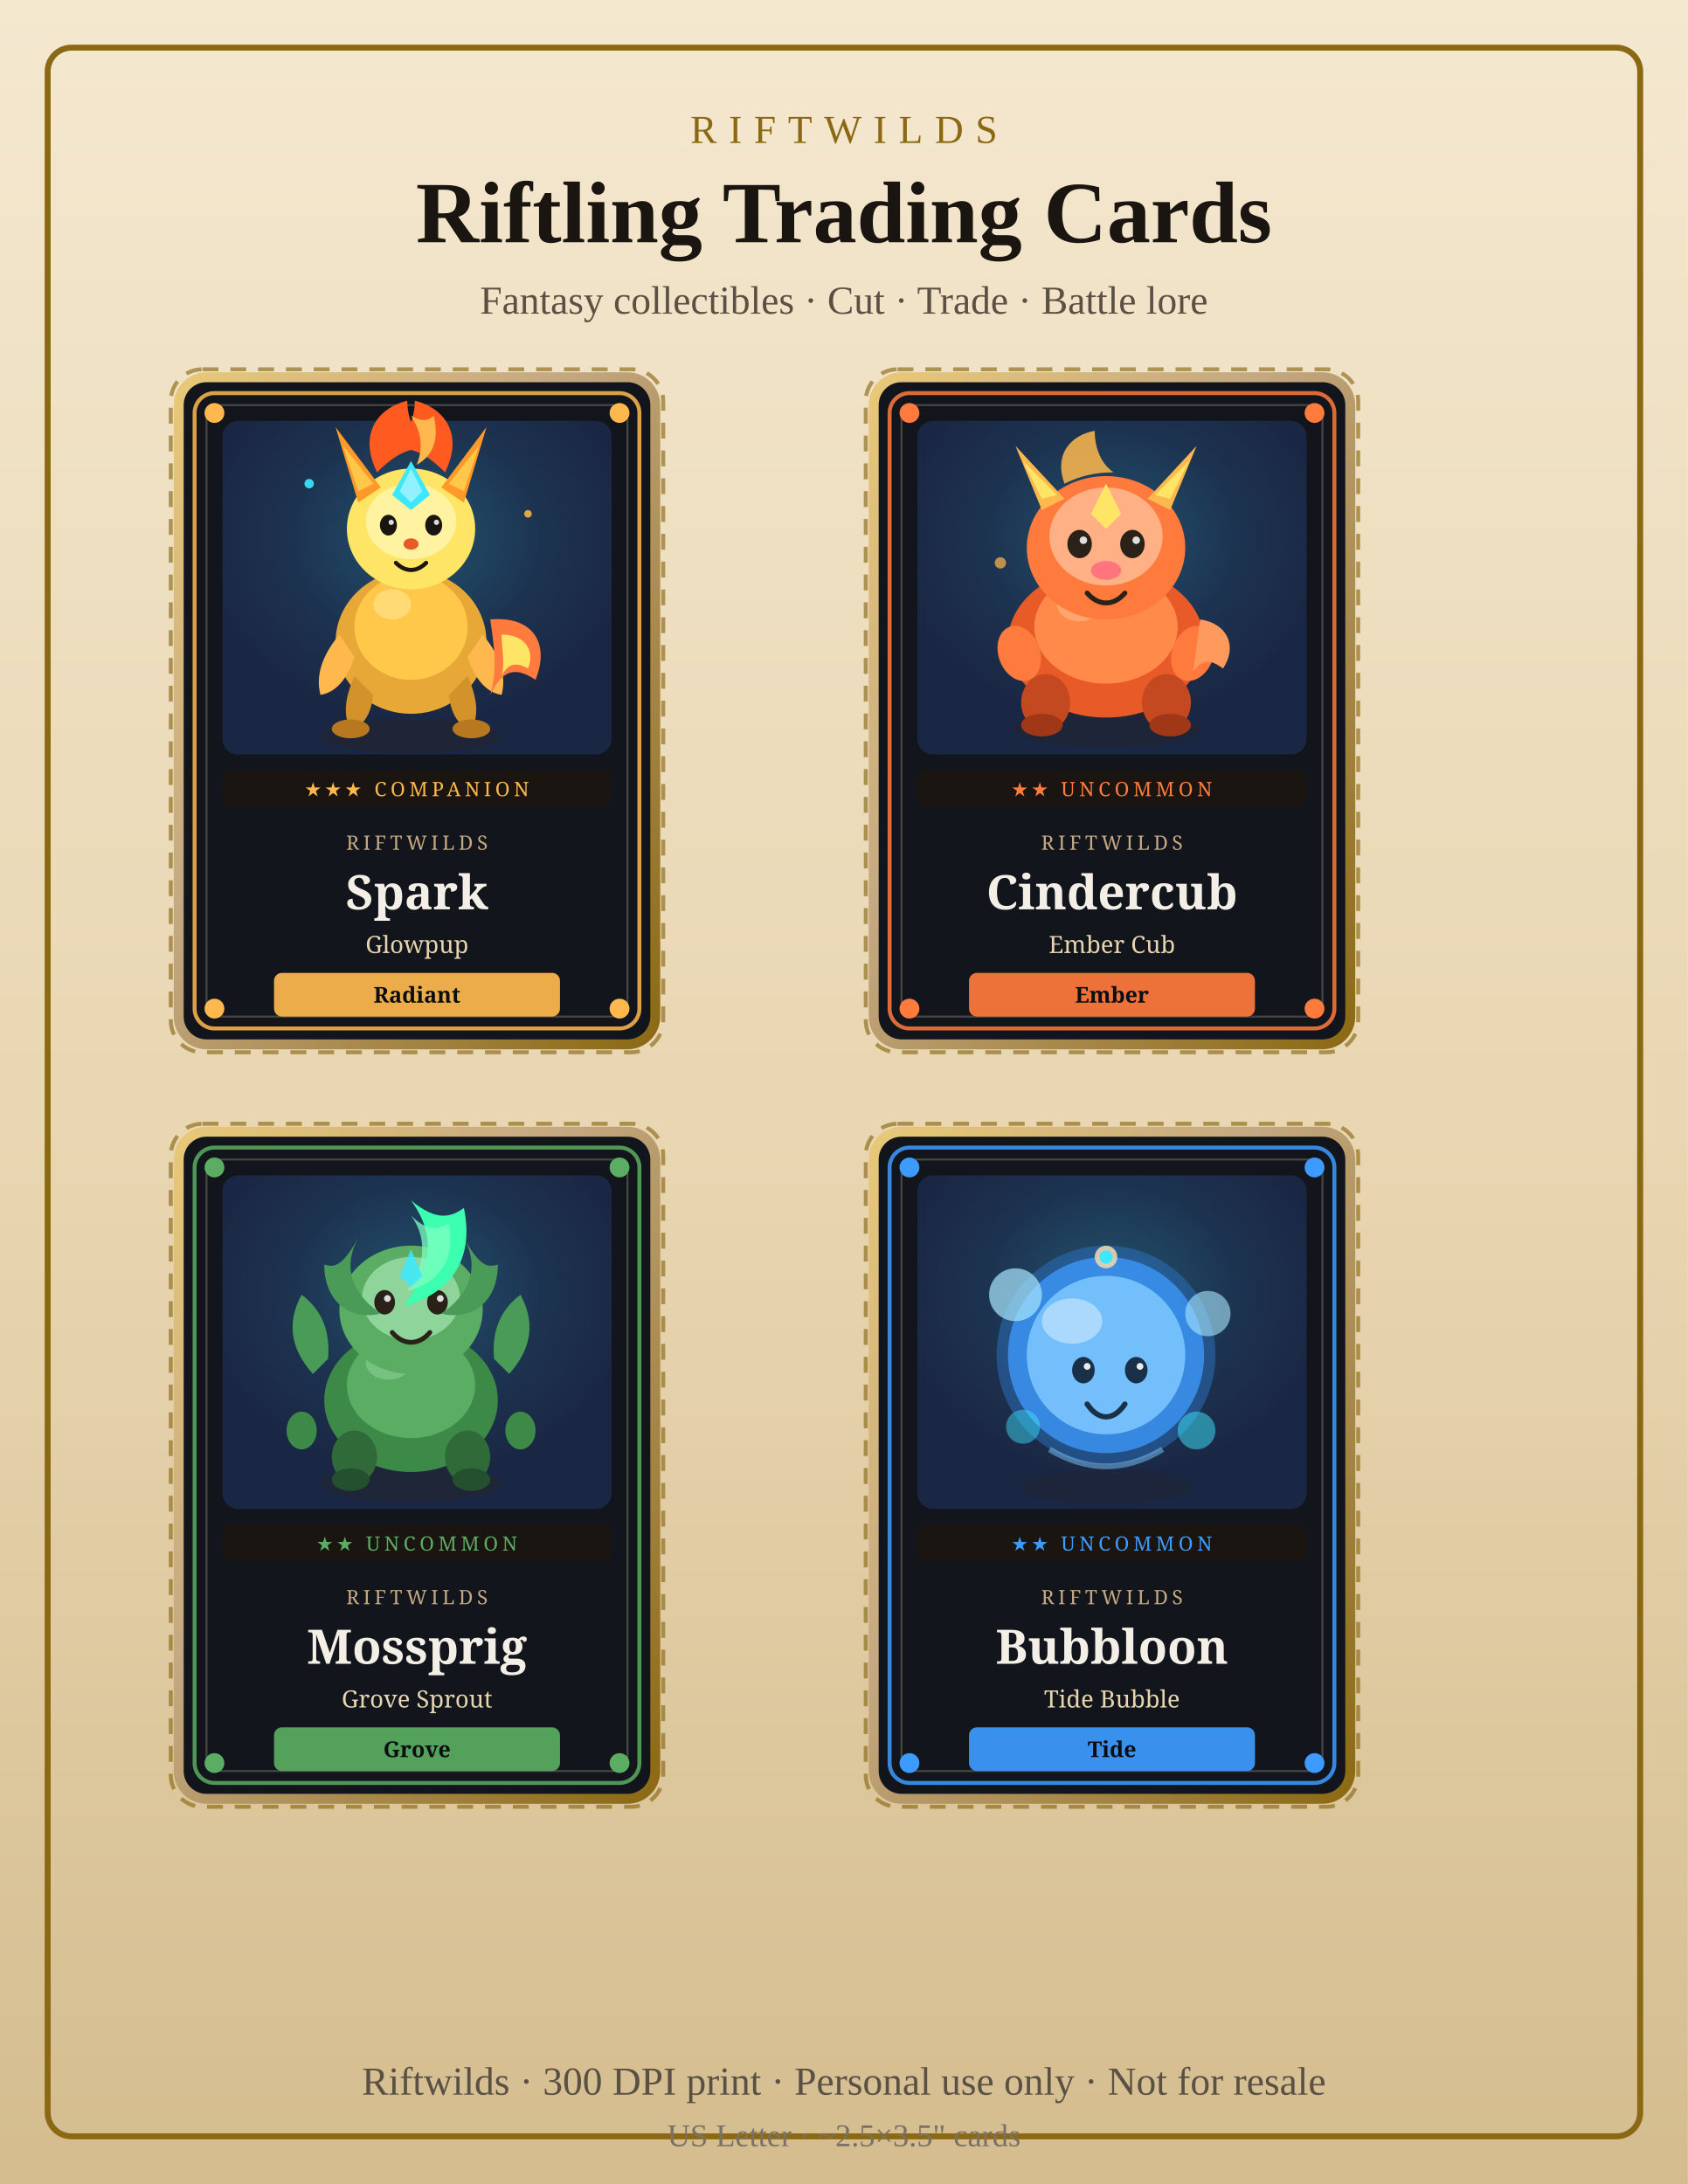
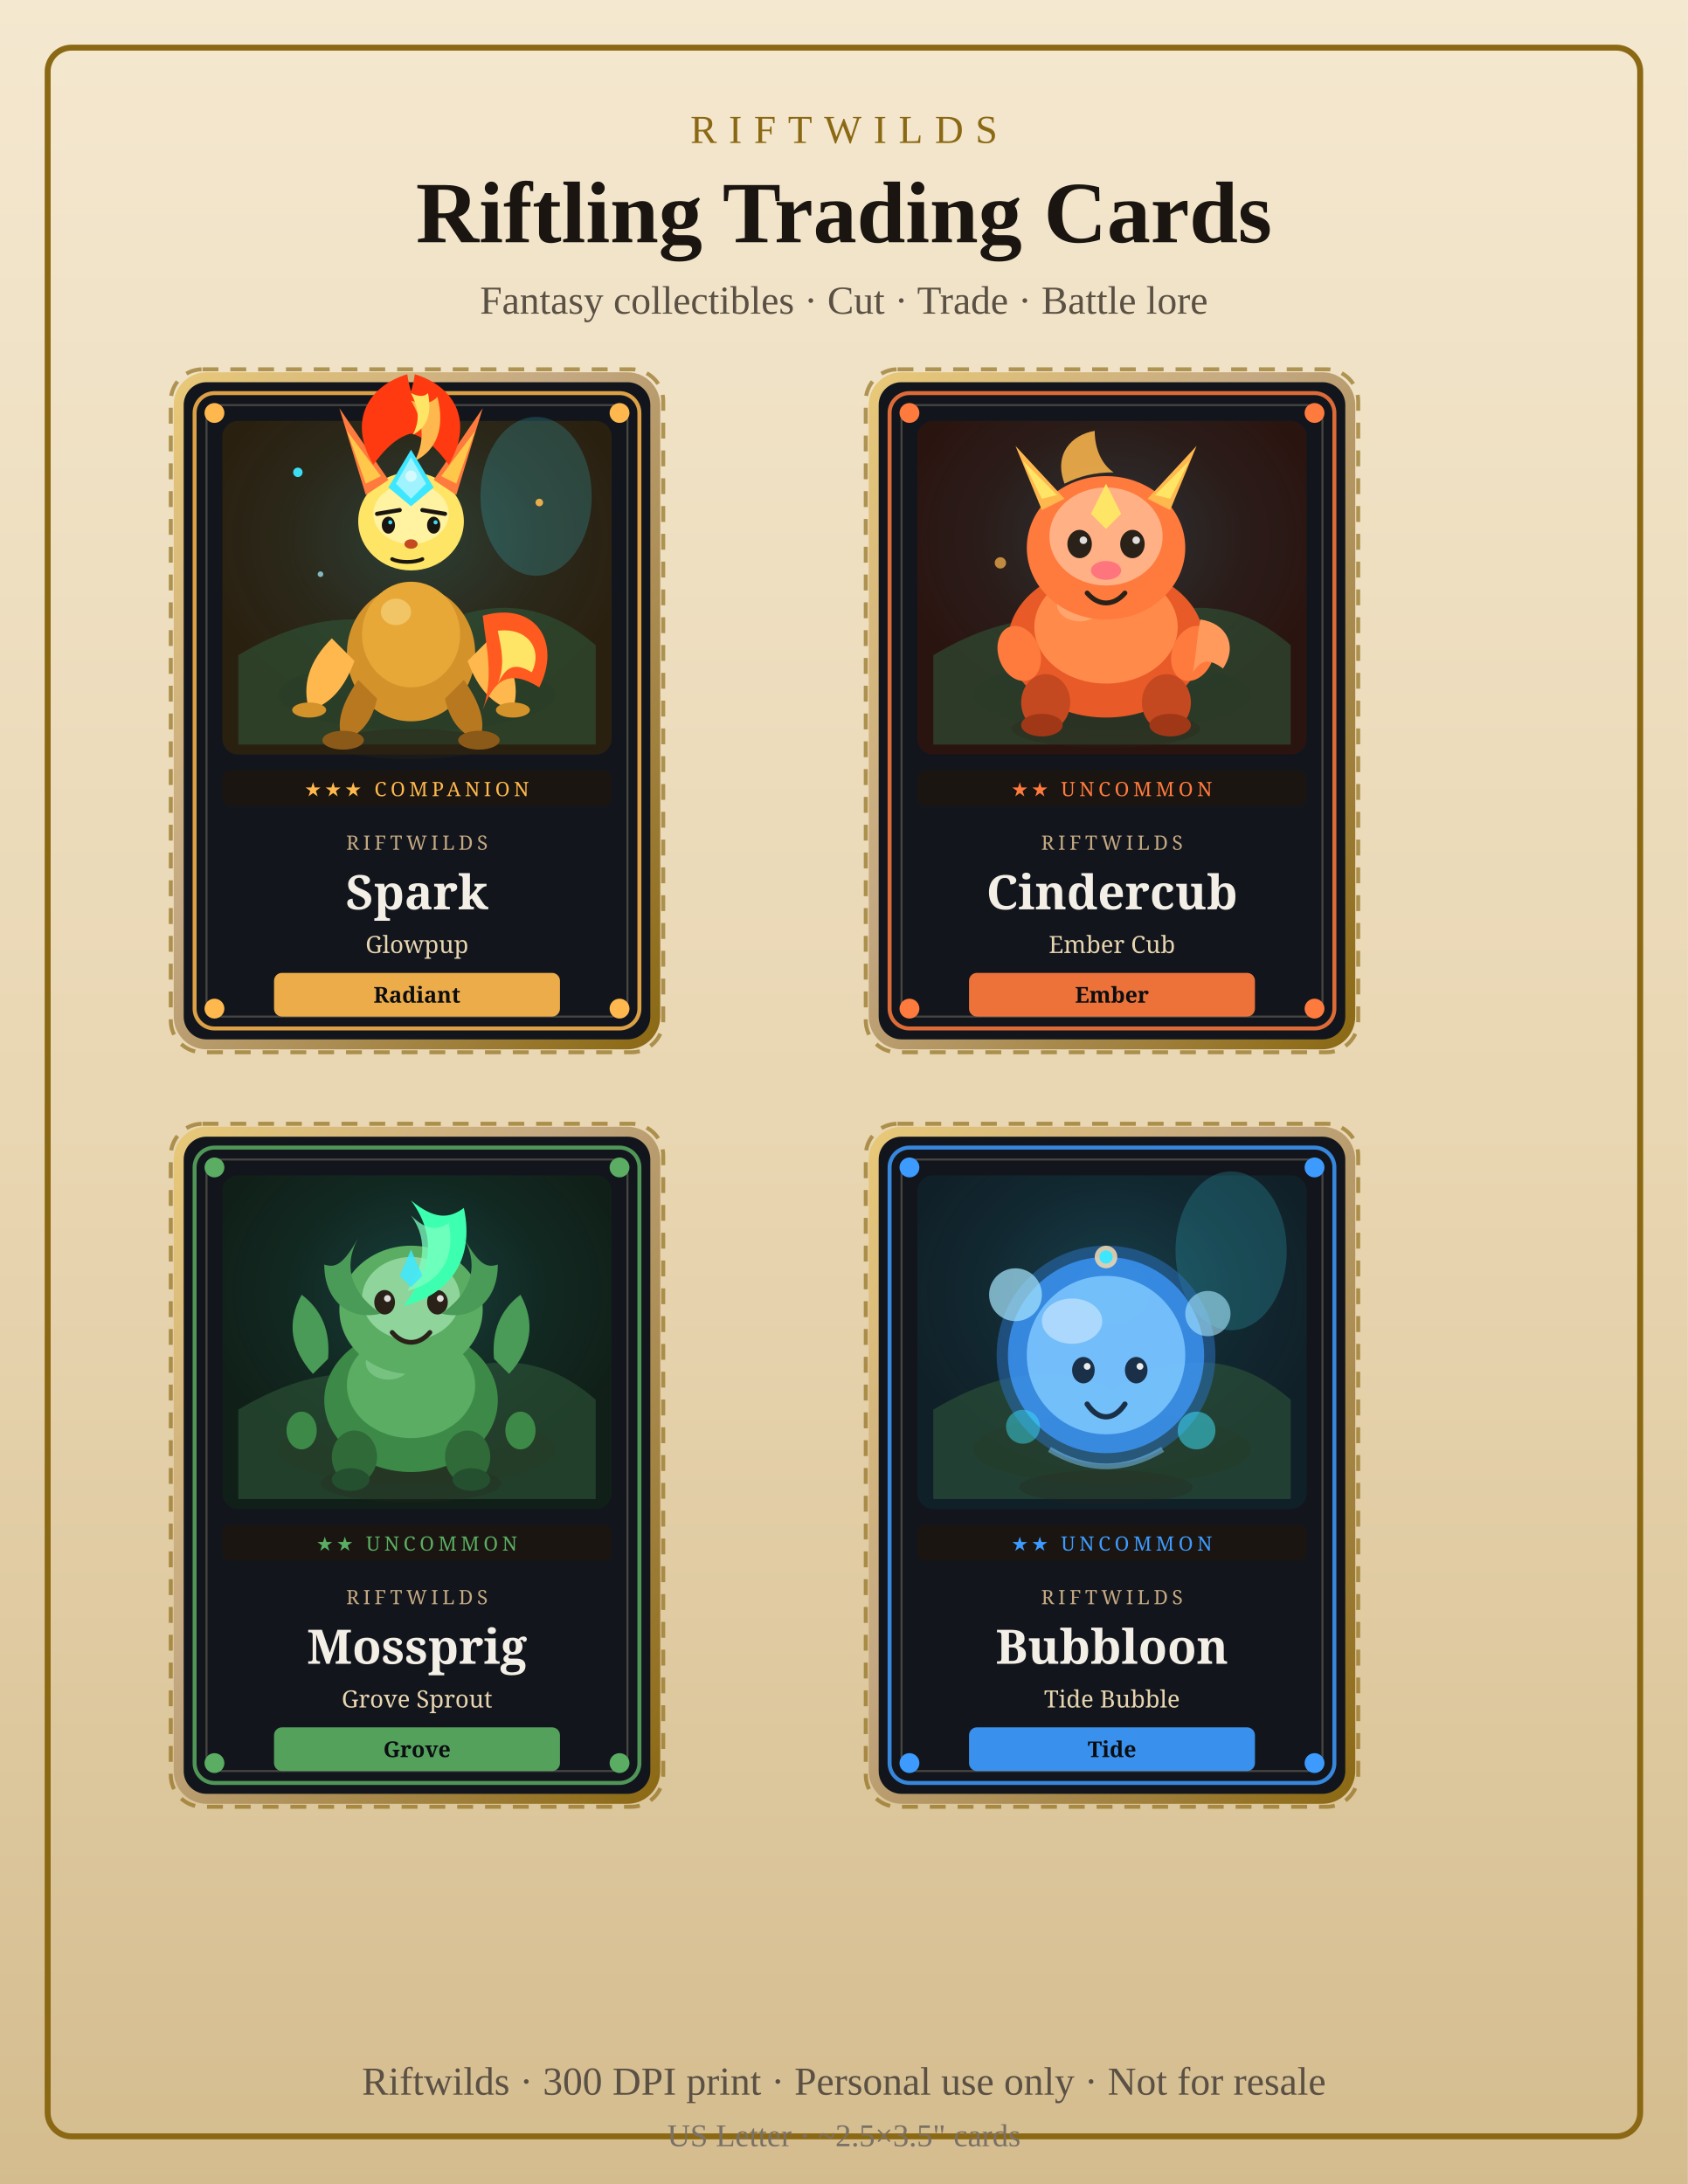
<svg xmlns="http://www.w3.org/2000/svg" width="2550" height="3300" viewBox="0 0 850 1100">
  <defs>
    <linearGradient id="parchment" x1="0" y1="0" x2="0" y2="1">
      <stop stop-color="#f4e8d0" />
      <stop offset="0.55" stop-color="#e8d5b0" />
      <stop offset="1" stop-color="#d4bc8e" />
    </linearGradient>
    <linearGradient id="ink" x1="0" y1="0" x2="0" y2="1">
      <stop stop-color="#1a1510" />
      <stop offset="0.5" stop-color="#141820" />
      <stop offset="1" stop-color="#0e1218" />
    </linearGradient>
    <linearGradient id="bronze" x1="0" y1="0" x2="1" y2="1">
      <stop stop-color="#e8c878" />
      <stop offset="0.4" stop-color="#c4a882" />
      <stop offset="1" stop-color="#8b6914" />
    </linearGradient>
    <linearGradient id="rift" x1="0" y1="0" x2="0" y2="1">
-       <stop stop-color="#66e0ff" />
-       <stop offset="0.5" stop-color="#3de7ff" />
-       <stop offset="1" stop-color="#1a8fb8" />
+       <stop stop-color="#a8f4ff" />
+       <stop offset="0.35" stop-color="#3de7ff" />
+       <stop offset="0.7" stop-color="#1a8fb8" />
+       <stop offset="1" stop-color="#0a4a68" />
+     </linearGradient>
+     <linearGradient id="warmSky" x1="0" y1="0" x2="0" y2="1">
+       <stop stop-color="#0a1018" />
+       <stop offset="0.35" stop-color="#1a2438" />
+       <stop offset="0.65" stop-color="#3a3028" />
+       <stop offset="1" stop-color="#5a4030" />
+     </linearGradient>
+     <linearGradient id="earth" x1="0" y1="0" x2="0" y2="1">
+       <stop stop-color="#3d6a42" />
+       <stop offset="0.45" stop-color="#2f5a3a" />
+       <stop offset="1" stop-color="#1a3020" />
    </linearGradient>
    <radialGradient id="amberGlow" cx="50%" cy="40%" r="50%">
      <stop stop-color="#ffe566" stop-opacity="0.55" />
      <stop offset="0.55" stop-color="#ffb84d" stop-opacity="0.2" />
      <stop offset="1" stop-color="#ffb84d" stop-opacity="0" />
    </radialGradient>
    <radialGradient id="cyanGlow" cx="50%" cy="35%" r="55%">
      <stop stop-color="#3de7ff" stop-opacity="0.45" />
      <stop offset="0.6" stop-color="#3de7ff" stop-opacity="0.12" />
      <stop offset="1" stop-color="#3de7ff" stop-opacity="0" />
    </radialGradient>
+     <radialGradient id="emberBloom" cx="70%" cy="30%" r="45%">
+       <stop stop-color="#ff7a3d" stop-opacity="0.35" />
+       <stop offset="0.5" stop-color="#ffb84d" stop-opacity="0.12" />
+       <stop offset="1" stop-color="#ffb84d" stop-opacity="0" />
+     </radialGradient>
    <filter id="soft" x="-30%" y="-30%" width="160%" height="160%">
      <feGaussianBlur stdDeviation="6" />
+     </filter>
+     <filter id="glow" x="-40%" y="-40%" width="180%" height="180%">
+       <feGaussianBlur stdDeviation="4" result="b" />
+       <feMerge>
+         <feMergeNode in="b" />
+         <feMergeNode in="SourceGraphic" />
+       </feMerge>
    </filter>
  </defs>
  <rect width="850" height="1100" fill="url(#parchment)" />
  <rect x="24" y="24" width="802" height="1052" fill="none" stroke="#8b6914" stroke-width="3" rx="12" />
  <text x="425" y="72" text-anchor="middle" font-family="Georgia, 'Times New Roman', serif" font-size="20" fill="#8b6914" letter-spacing="6">RIFTWILDS</text>
  <text x="425" y="122" text-anchor="middle" font-family="Georgia, 'Times New Roman', serif" font-size="44" fill="#1a1510" font-weight="700">Riftling Trading Cards</text>
  <text x="425" y="158" text-anchor="middle" font-family="Georgia, 'Times New Roman', serif" font-size="20" fill="#5a5044">Fantasy collectibles · Cut · Trade · Battle lore</text>
  <g transform="translate(90,190)">
    <rect x="0" y="0" width="240" height="336" rx="14" fill="#12161c" stroke="url(#bronze)" stroke-width="5" />
    <rect x="8" y="8" width="224" height="320" rx="10" fill="none" stroke="#ffb84d" stroke-width="2" opacity="0.85" />
    <rect x="14" y="14" width="212" height="308" rx="8" fill="none" stroke="#e8d5b0" stroke-width="1" opacity="0.25" />
    <circle cx="18" cy="18" r="5" fill="#ffb84d" />
    <circle cx="222" cy="18" r="5" fill="#ffb84d" />
    <circle cx="18" cy="318" r="5" fill="#ffb84d" />
    <circle cx="222" cy="318" r="5" fill="#ffb84d" />
-     <rect x="22" y="22" width="196" height="168" rx="8" fill="#1a2744" />
-     <rect x="22" y="22" width="196" height="168" rx="8" fill="url(#cyanGlow)" opacity="0.5" />
-     <g transform="translate(22, 8) scale(0.95)">
-       <ellipse cx="100" cy="182" rx="48" ry="9" fill="#2a2118" opacity="0.3" />
-       <ellipse cx="100" cy="132" rx="40" ry="38" fill="#e8a838" />
-       <ellipse cx="100" cy="124" rx="30" ry="28" fill="#ffc84a" />
-       <ellipse cx="90" cy="112" rx="10" ry="8" fill="#fff0a8" opacity="0.45" />
-       <path d="M70 150 Q62 168 68 178 Q78 176 80 160 Z" fill="#d4922a" />
-       <path d="M130 150 Q138 168 132 178 Q122 176 120 160 Z" fill="#d4922a" />
-       <ellipse cx="68" cy="178" rx="10" ry="5" fill="#b87820" />
-       <ellipse cx="132" cy="178" rx="10" ry="5" fill="#b87820" />
-       <path d="M62 128 Q48 145 52 160 Q64 158 70 140 Z" fill="#ffb84d" />
-       <path d="M138 128 Q152 145 148 160 Q136 158 130 140 Z" fill="#ffb84d" />
-       <ellipse cx="100" cy="72" rx="34" ry="32" fill="#ffe566" />
-       <ellipse cx="100" cy="68" rx="24" ry="20" fill="#fff2a0" />
-       <path d="M72 58 L60 18 L84 50 Z" fill="#ff9a2a" />
-       <path d="M72 52 L64 28 L80 48 Z" fill="#ffc84a" />
-       <path d="M128 58 L140 18 L116 50 Z" fill="#ff9a2a" />
-       <path d="M128 52 L136 28 L120 48 Z" fill="#ffc84a" />
-       <path d="M82 42c-10-20 0-34 16-38 0 12 6 20 12 26-10-2-18 2-28 12Z" fill="#ff5a20" />
-       <path d="M118 42c10-20 0-34-16-38 0 12-6 20-12 26 10-2 18 2 28 12Z" fill="#ff5a20" />
-       <path d="M100 12c5 8 7 16 3 26 9-5 12-14 9-26-3 3-7 3-12 0Z" fill="#ffb84d" />
-       <ellipse cx="88" cy="70" rx="4.5" ry="5.5" fill="#1a1510" />
-       <ellipse cx="112" cy="70" rx="4.5" ry="5.5" fill="#1a1510" />
-       <circle cx="89.5" cy="68.5" r="1.4" fill="#fff" opacity="0.85" />
-       <circle cx="113.5" cy="68.5" r="1.4" fill="#fff" opacity="0.85" />
-       <ellipse cx="100" cy="80" rx="4" ry="3" fill="#e85a28" />
-       <path d="M92 90c5 5 11 5 16 0" stroke="#1a1510" stroke-width="2.2" fill="none" stroke-linecap="round" />
-       <path d="M100 36 L110 54 L100 62 L90 54 Z" fill="#3de7ff" />
-       <path d="M100 40 L106 52 L100 58 L94 52 Z" fill="#a8f4ff" opacity="0.8" />
-       <path d="M142 120c22-2 32 12 24 32-12-8-18-4-24 8 4-14 2-26 0-40Z" fill="#ff7a3d" />
-       <path d="M148 128c12 0 18 8 14 18-7-4-11-2-14 4 2-8 0-14 0-22Z" fill="#ffe566" />
-       <circle cx="46" cy="48" r="2.5" fill="#3de7ff" opacity="0.9" />
-       <circle cx="162" cy="64" r="2" fill="#ffb84d" opacity="0.85" />
+     <rect x="22" y="22" width="196" height="168" rx="8" fill="#2a2010" />
+     <rect x="22" y="22" width="196" height="168" rx="8" fill="url(#cyanGlow)" opacity="0.35" />
+     <ellipse cx="120" cy="160" rx="70" ry="18" fill="#1a1510" opacity="0.45" />
+     <path d="M30 140 Q80 110 120 130 Q170 100 210 135 L210 185 L30 185 Z" fill="#2f5a3a" opacity="0.55" />
+     <ellipse cx="180" cy="60" rx="28" ry="40" fill="#3de7ff" opacity="0.18" />
+     <g transform="translate(22, 8) scale(0.95)">
+       <ellipse cx="100" cy="186" rx="42" ry="8" fill="#2a2118" opacity="0.35" />
+       <ellipse cx="100" cy="138" rx="34" ry="36" fill="#d4922a" />
+       <ellipse cx="100" cy="128" rx="26" ry="28" fill="#e8a838" />
+       <ellipse cx="92" cy="116" rx="8" ry="7" fill="#fff0a8" opacity="0.4" />
+       <path d="M72 152 Q58 172 64 184 Q78 180 82 162 Z" fill="#b87820" />
+       <path d="M128 152 Q142 172 136 184 Q122 180 118 162 Z" fill="#b87820" />
+       <ellipse cx="64" cy="184" rx="11" ry="5" fill="#8b5a18" />
+       <ellipse cx="136" cy="184" rx="11" ry="5" fill="#8b5a18" />
+       <path d="M58 130 Q40 148 46 168 Q62 164 70 142 Z" fill="#ffb84d" />
+       <path d="M142 130 Q160 148 154 168 Q138 164 130 142 Z" fill="#ffb84d" />
+       <ellipse cx="46" cy="168" rx="9" ry="4" fill="#d4922a" />
+       <ellipse cx="154" cy="168" rx="9" ry="4" fill="#d4922a" />
+       <ellipse cx="100" cy="68" rx="28" ry="26" fill="#ffe566" />
+       <ellipse cx="100" cy="64" rx="20" ry="16" fill="#fff2a0" />
+       <path d="M76 54 L62 8 L88 46 Z" fill="#ff7a3d" />
+       <path d="M76 48 L66 20 L84 44 Z" fill="#ffc84a" />
+       <path d="M124 54 L138 8 L112 46 Z" fill="#ff7a3d" />
+       <path d="M124 48 L134 20 L116 44 Z" fill="#ffc84a" />
+       <path d="M80 38c-14-24-2-42 18-48 2 14 8 24 14 32-12-4-22 2-32 16Z" fill="#ff3a10" />
+       <path d="M120 38c14-24 2-42-18-48-2 14-8 24-14 32 12-4 22 2 32 16Z" fill="#ff3a10" />
+       <path d="M100 4c6 10 8 20 2 32 12-6 16-18 12-34-4 4-8 4-14 2Z" fill="#ffb84d" />
+       <path d="M100 0c4 8 5 14 1 22 8-4 10-12 8-22-2 2-5 2-9 0Z" fill="#ffe566" />
+       <path d="M82 64 L94 62" stroke="#1a1510" stroke-width="2.2" stroke-linecap="round" />
+       <path d="M118 64 L106 62" stroke="#1a1510" stroke-width="2.2" stroke-linecap="round" />
+       <ellipse cx="88" cy="70" rx="3.5" ry="4.5" fill="#1a1510" />
+       <ellipse cx="112" cy="70" rx="3.5" ry="4.5" fill="#1a1510" />
+       <circle cx="89" cy="68.5" r="1.1" fill="#3de7ff" opacity="0.95" />
+       <circle cx="113" cy="68.5" r="1.1" fill="#3de7ff" opacity="0.95" />
+       <ellipse cx="100" cy="80" rx="3.5" ry="2.5" fill="#c44820" />
+       <path d="M90 88c4 2 12 2 16 0" stroke="#1a1510" stroke-width="2" fill="none" stroke-linecap="round" />
+       <path d="M100 30 L112 50 L100 60 L88 50 Z" fill="#3de7ff" />
+       <path d="M100 34 L108 48 L100 56 L92 48 Z" fill="#a8f4ff" opacity="0.9" />
+       <circle cx="100" cy="44" r="3" fill="#fff" opacity="0.55" />
+       <path d="M138 118c28-8 42 14 30 38-16-10-24-4-30 12 6-18 2-32 0-50Z" fill="#ff5a20" />
+       <path d="M146 126c16-2 24 10 18 22-10-6-14-2-18 6 4-10 2-18 0-28Z" fill="#ffe566" />
+       <circle cx="40" cy="42" r="2.5" fill="#3de7ff" opacity="0.95" />
+       <circle cx="168" cy="58" r="2" fill="#ffb84d" opacity="0.9" />
+       <circle cx="52" cy="96" r="1.5" fill="#a8f4ff" opacity="0.7" />
    </g>
    <rect x="22" y="198" width="196" height="18" rx="4" fill="#1a1510" />
    <text x="120" y="211" text-anchor="middle" font-family="Georgia, serif" font-size="10" fill="#ffb84d" letter-spacing="2">★★★ COMPANION</text>
    <text x="120" y="238" text-anchor="middle" font-family="Georgia, serif" font-size="10" fill="#c4a882" letter-spacing="2">RIFTWILDS</text>
    <text x="120" y="268" text-anchor="middle" font-family="Georgia, serif" font-size="24" fill="#f3efe6" font-weight="700">Spark</text>
    <text x="120" y="290" text-anchor="middle" font-family="Georgia, serif" font-size="12" fill="#e8d5b0">Glowpup</text>
    <rect x="48" y="300" width="144" height="22" rx="4" fill="#ffb84d" opacity="0.92" />
    <text x="120" y="315" text-anchor="middle" font-family="Georgia, serif" font-size="11" fill="#0c0e12" font-weight="700">Radiant</text>
  </g>
  <rect x="86" y="186" width="248" height="344" rx="16" fill="none" stroke="#8b6914" stroke-width="2" stroke-dasharray="8 6" opacity="0.65" />
  <g transform="translate(440,190)">
    <rect x="0" y="0" width="240" height="336" rx="14" fill="#12161c" stroke="url(#bronze)" stroke-width="5" />
    <rect x="8" y="8" width="224" height="320" rx="10" fill="none" stroke="#ff7a3d" stroke-width="2" opacity="0.85" />
    <rect x="14" y="14" width="212" height="308" rx="8" fill="none" stroke="#e8d5b0" stroke-width="1" opacity="0.25" />
    <circle cx="18" cy="18" r="5" fill="#ff7a3d" />
    <circle cx="222" cy="18" r="5" fill="#ff7a3d" />
    <circle cx="18" cy="318" r="5" fill="#ff7a3d" />
    <circle cx="222" cy="318" r="5" fill="#ff7a3d" />
-     <rect x="22" y="22" width="196" height="168" rx="8" fill="#1a2744" />
-     <rect x="22" y="22" width="196" height="168" rx="8" fill="url(#cyanGlow)" opacity="0.5" />
+     <rect x="22" y="22" width="196" height="168" rx="8" fill="#2a1410" />
+     <rect x="22" y="22" width="196" height="168" rx="8" fill="url(#cyanGlow)" opacity="0.35" />
+     <ellipse cx="120" cy="160" rx="70" ry="18" fill="#1a1510" opacity="0.45" />
+     <path d="M30 140 Q80 110 120 130 Q170 100 210 135 L210 185 L30 185 Z" fill="#2f5a3a" opacity="0.55" />
    <g transform="translate(22, 8) scale(0.95)">
      <ellipse cx="100" cy="178" rx="50" ry="10" fill="#2a2118" opacity="0.28" />
      <ellipse cx="100" cy="132" rx="52" ry="40" fill="#e85a28" />
      <ellipse cx="100" cy="124" rx="38" ry="30" fill="#ff8a4a" />
      <ellipse cx="86" cy="112" rx="12" ry="9" fill="#ffc090" opacity="0.5" />
      <ellipse cx="68" cy="164" rx="13" ry="15" fill="#c44820" />
      <ellipse cx="132" cy="164" rx="13" ry="15" fill="#c44820" />
      <ellipse cx="66" cy="176" rx="11" ry="6" fill="#a03818" />
      <ellipse cx="134" cy="176" rx="11" ry="6" fill="#a03818" />
      <ellipse cx="54" cy="138" rx="11" ry="15" fill="#ff7a3d" transform="rotate(-20 54 138)" />
      <ellipse cx="146" cy="138" rx="11" ry="15" fill="#ff7a3d" transform="rotate(20 146 138)" />
      <ellipse cx="100" cy="82" rx="42" ry="38" fill="#ff7a3d" />
      <ellipse cx="100" cy="76" rx="30" ry="26" fill="#ffb084" />
      <path d="M66 62 L52 28 L78 56 Z" fill="#ffb84d" />
      <path d="M134 62 L148 28 L122 56 Z" fill="#ffb84d" />
      <path d="M66 56 L56 36 L74 54 Z" fill="#ffe566" />
      <path d="M134 56 L144 36 L126 54 Z" fill="#ffe566" />
      <ellipse cx="86" cy="80" rx="6.5" ry="7.5" fill="#2a2118" />
      <ellipse cx="114" cy="80" rx="6.5" ry="7.5" fill="#2a2118" />
      <circle cx="88" cy="78" r="2" fill="#fff" opacity="0.85" />
      <circle cx="116" cy="78" r="2" fill="#fff" opacity="0.85" />
      <ellipse cx="100" cy="94" rx="8" ry="5" fill="#ff5c7a" opacity="0.7" />
      <path d="M90 106c6 7 14 7 20 0" stroke="#2a2118" stroke-width="2.6" fill="none" stroke-linecap="round" />
      <path d="M100 48 L108 64 L100 72 L92 64 Z" fill="#ffe566" />
      <path d="M78 48c-6-16 4-26 16-28 0 10 4 18 10 22-10 0-18 2-26 6Z" fill="#ffb84d" opacity="0.85" />
      <path d="M150 120c14 2 20 14 12 26-8-6-12-4-16 2 2-10 2-18 4-28Z" fill="#ff9a5c" />
      <circle cx="44" cy="90" r="3" fill="#ffb84d" opacity="0.7" />
    </g>
    <rect x="22" y="198" width="196" height="18" rx="4" fill="#1a1510" />
    <text x="120" y="211" text-anchor="middle" font-family="Georgia, serif" font-size="10" fill="#ff7a3d" letter-spacing="2">★★ UNCOMMON</text>
    <text x="120" y="238" text-anchor="middle" font-family="Georgia, serif" font-size="10" fill="#c4a882" letter-spacing="2">RIFTWILDS</text>
    <text x="120" y="268" text-anchor="middle" font-family="Georgia, serif" font-size="24" fill="#f3efe6" font-weight="700">Cindercub</text>
    <text x="120" y="290" text-anchor="middle" font-family="Georgia, serif" font-size="12" fill="#e8d5b0">Ember Cub</text>
    <rect x="48" y="300" width="144" height="22" rx="4" fill="#ff7a3d" opacity="0.92" />
    <text x="120" y="315" text-anchor="middle" font-family="Georgia, serif" font-size="11" fill="#0c0e12" font-weight="700">Ember</text>
  </g>
  <rect x="436" y="186" width="248" height="344" rx="16" fill="none" stroke="#8b6914" stroke-width="2" stroke-dasharray="8 6" opacity="0.65" />
  <g transform="translate(90,570)">
    <rect x="0" y="0" width="240" height="336" rx="14" fill="#12161c" stroke="url(#bronze)" stroke-width="5" />
    <rect x="8" y="8" width="224" height="320" rx="10" fill="none" stroke="#5aad62" stroke-width="2" opacity="0.85" />
    <rect x="14" y="14" width="212" height="308" rx="8" fill="none" stroke="#e8d5b0" stroke-width="1" opacity="0.25" />
    <circle cx="18" cy="18" r="5" fill="#5aad62" />
    <circle cx="222" cy="18" r="5" fill="#5aad62" />
    <circle cx="18" cy="318" r="5" fill="#5aad62" />
    <circle cx="222" cy="318" r="5" fill="#5aad62" />
-     <rect x="22" y="22" width="196" height="168" rx="8" fill="#1a2744" />
-     <rect x="22" y="22" width="196" height="168" rx="8" fill="url(#cyanGlow)" opacity="0.5" />
+     <rect x="22" y="22" width="196" height="168" rx="8" fill="#102018" />
+     <rect x="22" y="22" width="196" height="168" rx="8" fill="url(#cyanGlow)" opacity="0.35" />
+     <ellipse cx="120" cy="160" rx="70" ry="18" fill="#1a1510" opacity="0.45" />
+     <path d="M30 140 Q80 110 120 130 Q170 100 210 135 L210 185 L30 185 Z" fill="#2f5a3a" opacity="0.55" />
    <g transform="translate(22, 8) scale(0.95)">
      <ellipse cx="100" cy="178" rx="48" ry="10" fill="#2a2118" opacity="0.26" />
      <ellipse cx="100" cy="134" rx="46" ry="38" fill="#3d8a48" />
      <ellipse cx="100" cy="126" rx="34" ry="28" fill="#5aad62" />
      <ellipse cx="88" cy="114" rx="12" ry="9" fill="#8fd49a" opacity="0.55" />
      <ellipse cx="70" cy="164" rx="12" ry="14" fill="#2f6a38" />
      <ellipse cx="130" cy="164" rx="12" ry="14" fill="#2f6a38" />
      <ellipse cx="68" cy="176" rx="10" ry="6" fill="#245030" />
      <ellipse cx="132" cy="176" rx="10" ry="6" fill="#245030" />
      <path d="M48 120 Q30 100 42 78 Q58 90 56 112 Z" fill="#4a9a58" />
      <path d="M152 120 Q170 100 158 78 Q142 90 144 112 Z" fill="#4a9a58" />
      <ellipse cx="100" cy="86" rx="38" ry="34" fill="#5aad62" />
      <ellipse cx="100" cy="80" rx="26" ry="22" fill="#8fd49a" />
      <ellipse cx="86" cy="82" rx="5.5" ry="6.5" fill="#2a2118" />
      <ellipse cx="114" cy="82" rx="5.5" ry="6.5" fill="#2a2118" />
      <circle cx="87.5" cy="80" r="1.8" fill="#fff" opacity="0.85" />
      <circle cx="115.5" cy="80" r="1.8" fill="#fff" opacity="0.85" />
      <path d="M90 98c6 7 14 7 20 0" stroke="#2a2118" stroke-width="2.5" fill="none" stroke-linecap="round" />
      <path d="M100 28c16 22 8 40-4 56 24-6 38-24 32-52-8 6-16 6-28-4Z" fill="#3dffb0" />
      <path d="M100 36c10 14 6 28-2 40 16-4 26-16 22-36-6 4-12 4-20-4Z" fill="#7dffc0" opacity="0.75" />
      <path d="M72 48c-10 18 0 32 12 40-16 4-30-6-30-26 6 2 10 0 18-14Z" fill="#4a9a58" />
      <path d="M128 48c10 18 0 32-12 40 16 4 30-6 30-26-6 2-10 0-18-14Z" fill="#4a9a58" />
      <path d="M100 54 L106 68 L100 74 L94 68 Z" fill="#3de7ff" opacity="0.85" />
      <ellipse cx="42" cy="150" rx="8" ry="10" fill="#3d8a48" />
      <ellipse cx="158" cy="150" rx="8" ry="10" fill="#3d8a48" />
    </g>
    <rect x="22" y="198" width="196" height="18" rx="4" fill="#1a1510" />
    <text x="120" y="211" text-anchor="middle" font-family="Georgia, serif" font-size="10" fill="#5aad62" letter-spacing="2">★★ UNCOMMON</text>
    <text x="120" y="238" text-anchor="middle" font-family="Georgia, serif" font-size="10" fill="#c4a882" letter-spacing="2">RIFTWILDS</text>
    <text x="120" y="268" text-anchor="middle" font-family="Georgia, serif" font-size="24" fill="#f3efe6" font-weight="700">Mossprig</text>
    <text x="120" y="290" text-anchor="middle" font-family="Georgia, serif" font-size="12" fill="#e8d5b0">Grove Sprout</text>
    <rect x="48" y="300" width="144" height="22" rx="4" fill="#5aad62" opacity="0.92" />
    <text x="120" y="315" text-anchor="middle" font-family="Georgia, serif" font-size="11" fill="#0c0e12" font-weight="700">Grove</text>
  </g>
  <rect x="86" y="566" width="248" height="344" rx="16" fill="none" stroke="#8b6914" stroke-width="2" stroke-dasharray="8 6" opacity="0.65" />
  <g transform="translate(440,570)">
    <rect x="0" y="0" width="240" height="336" rx="14" fill="#12161c" stroke="url(#bronze)" stroke-width="5" />
    <rect x="8" y="8" width="224" height="320" rx="10" fill="none" stroke="#3d9bff" stroke-width="2" opacity="0.85" />
    <rect x="14" y="14" width="212" height="308" rx="8" fill="none" stroke="#e8d5b0" stroke-width="1" opacity="0.25" />
    <circle cx="18" cy="18" r="5" fill="#3d9bff" />
    <circle cx="222" cy="18" r="5" fill="#3d9bff" />
    <circle cx="18" cy="318" r="5" fill="#3d9bff" />
    <circle cx="222" cy="318" r="5" fill="#3d9bff" />
-     <rect x="22" y="22" width="196" height="168" rx="8" fill="#1a2744" />
-     <rect x="22" y="22" width="196" height="168" rx="8" fill="url(#cyanGlow)" opacity="0.5" />
+     <rect x="22" y="22" width="196" height="168" rx="8" fill="#102028" />
+     <rect x="22" y="22" width="196" height="168" rx="8" fill="url(#cyanGlow)" opacity="0.35" />
+     <ellipse cx="120" cy="160" rx="70" ry="18" fill="#1a1510" opacity="0.45" />
+     <path d="M30 140 Q80 110 120 130 Q170 100 210 135 L210 185 L30 185 Z" fill="#2f5a3a" opacity="0.55" />
+     <ellipse cx="180" cy="60" rx="28" ry="40" fill="#3de7ff" opacity="0.18" />
    <g transform="translate(22, 8) scale(0.95)">
      <ellipse cx="100" cy="180" rx="46" ry="9" fill="#2a2118" opacity="0.22" />
      <circle cx="100" cy="110" r="58" fill="#2a6eb8" opacity="0.55" />
      <circle cx="100" cy="110" r="52" fill="#3d9bff" opacity="0.75" />
      <circle cx="100" cy="110" r="42" fill="#7ec8ff" opacity="0.85" />
      <ellipse cx="82" cy="92" rx="16" ry="12" fill="#fff" opacity="0.4" />
      <ellipse cx="88" cy="118" rx="6" ry="7" fill="#1a3048" />
      <ellipse cx="116" cy="118" rx="6" ry="7" fill="#1a3048" />
      <circle cx="90" cy="116" r="1.8" fill="#fff" opacity="0.9" />
      <circle cx="118" cy="116" r="1.8" fill="#fff" opacity="0.9" />
      <path d="M90 136c6 9 14 9 20 0" stroke="#1a3048" stroke-width="2.8" fill="none" stroke-linecap="round" />
      <circle cx="52" cy="78" r="14" fill="#a8e7ff" opacity="0.7" />
      <circle cx="154" cy="88" r="12" fill="#a8e7ff" opacity="0.6" />
      <circle cx="148" cy="150" r="10" fill="#3de7ff" opacity="0.5" />
      <circle cx="56" cy="148" r="9" fill="#3de7ff" opacity="0.45" />
      <circle cx="100" cy="58" r="6" fill="#e8d5b0" opacity="0.9" />
      <circle cx="100" cy="58" r="3.5" fill="#3de7ff" />
      <path d="M70 160 Q100 178 130 160" fill="none" stroke="#7ec8ff" stroke-width="3" opacity="0.5" />
    </g>
    <rect x="22" y="198" width="196" height="18" rx="4" fill="#1a1510" />
    <text x="120" y="211" text-anchor="middle" font-family="Georgia, serif" font-size="10" fill="#3d9bff" letter-spacing="2">★★ UNCOMMON</text>
    <text x="120" y="238" text-anchor="middle" font-family="Georgia, serif" font-size="10" fill="#c4a882" letter-spacing="2">RIFTWILDS</text>
    <text x="120" y="268" text-anchor="middle" font-family="Georgia, serif" font-size="24" fill="#f3efe6" font-weight="700">Bubbloon</text>
    <text x="120" y="290" text-anchor="middle" font-family="Georgia, serif" font-size="12" fill="#e8d5b0">Tide Bubble</text>
    <rect x="48" y="300" width="144" height="22" rx="4" fill="#3d9bff" opacity="0.92" />
    <text x="120" y="315" text-anchor="middle" font-family="Georgia, serif" font-size="11" fill="#0c0e12" font-weight="700">Tide</text>
  </g>
  <rect x="436" y="566" width="248" height="344" rx="16" fill="none" stroke="#8b6914" stroke-width="2" stroke-dasharray="8 6" opacity="0.65" />
  <text x="425" y="1055" text-anchor="middle" font-family="Georgia, 'Times New Roman', serif" font-size="20" fill="#5a5044">Riftwilds · 300 DPI print · Personal use only · Not for resale</text>
  <text x="425" y="1081" text-anchor="middle" font-family="Georgia, 'Times New Roman', serif" font-size="16" fill="#7a7064">US Letter · ~2.5×3.5" cards</text>
</svg>
